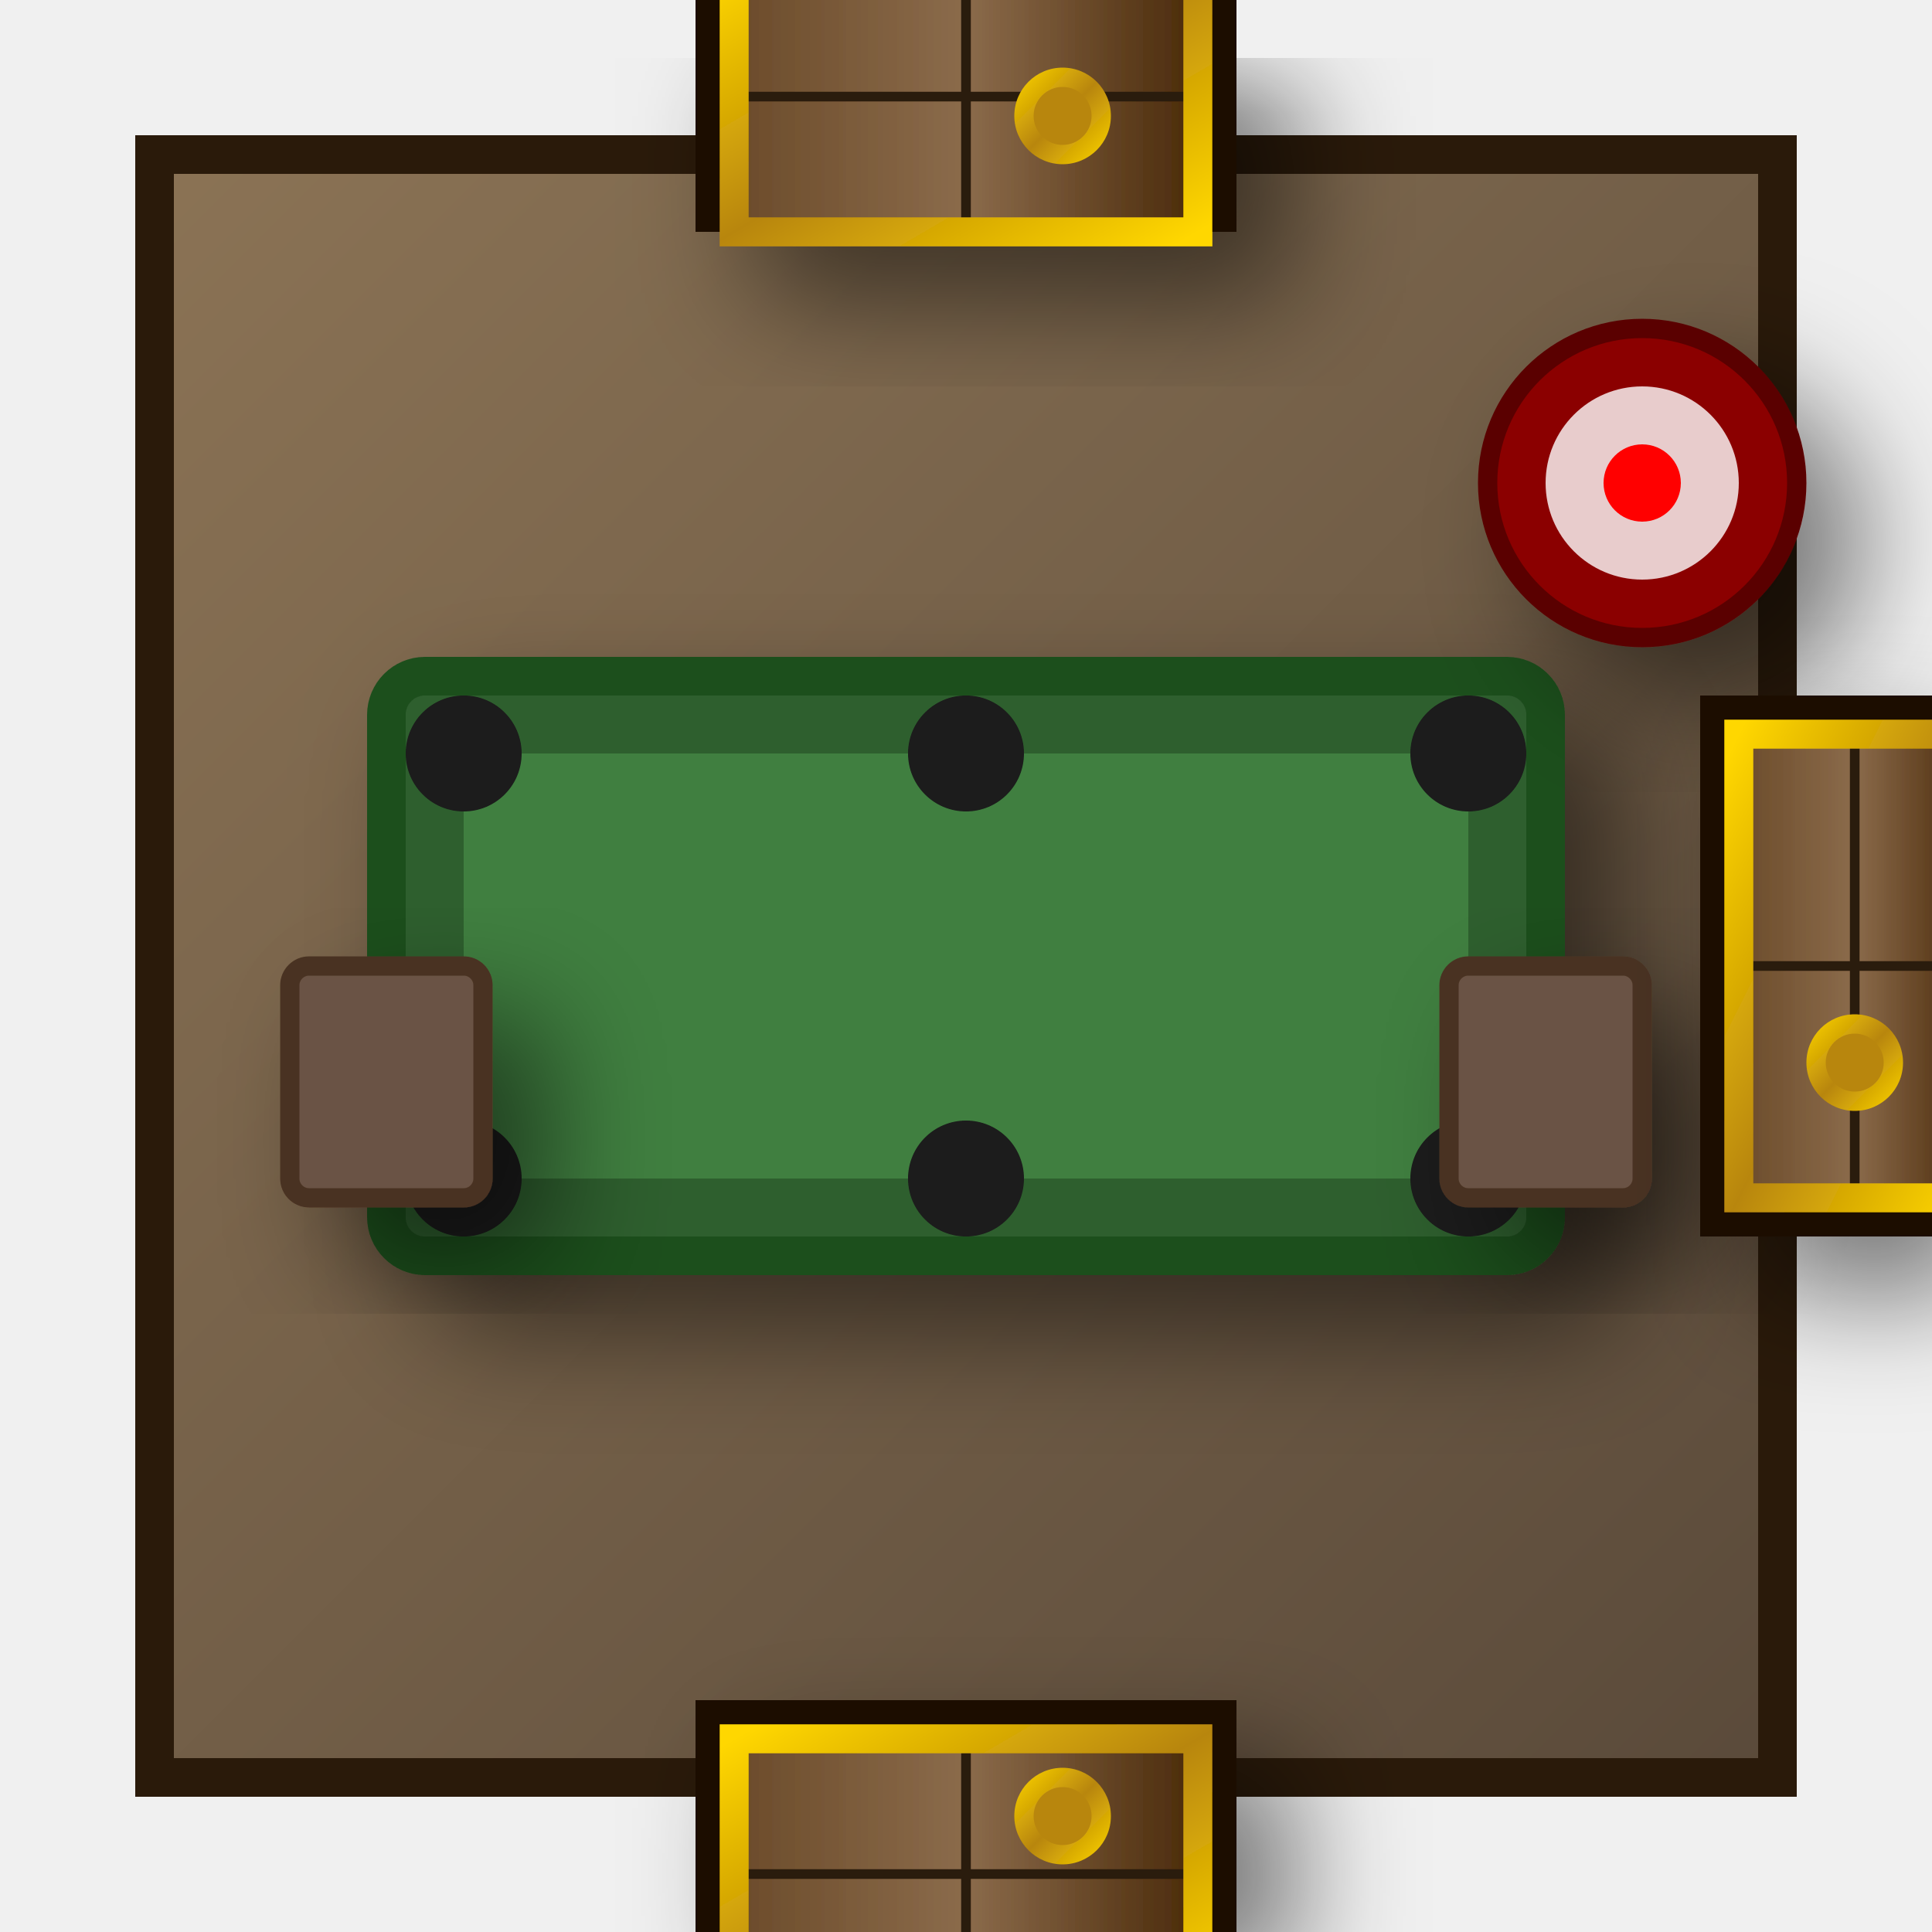
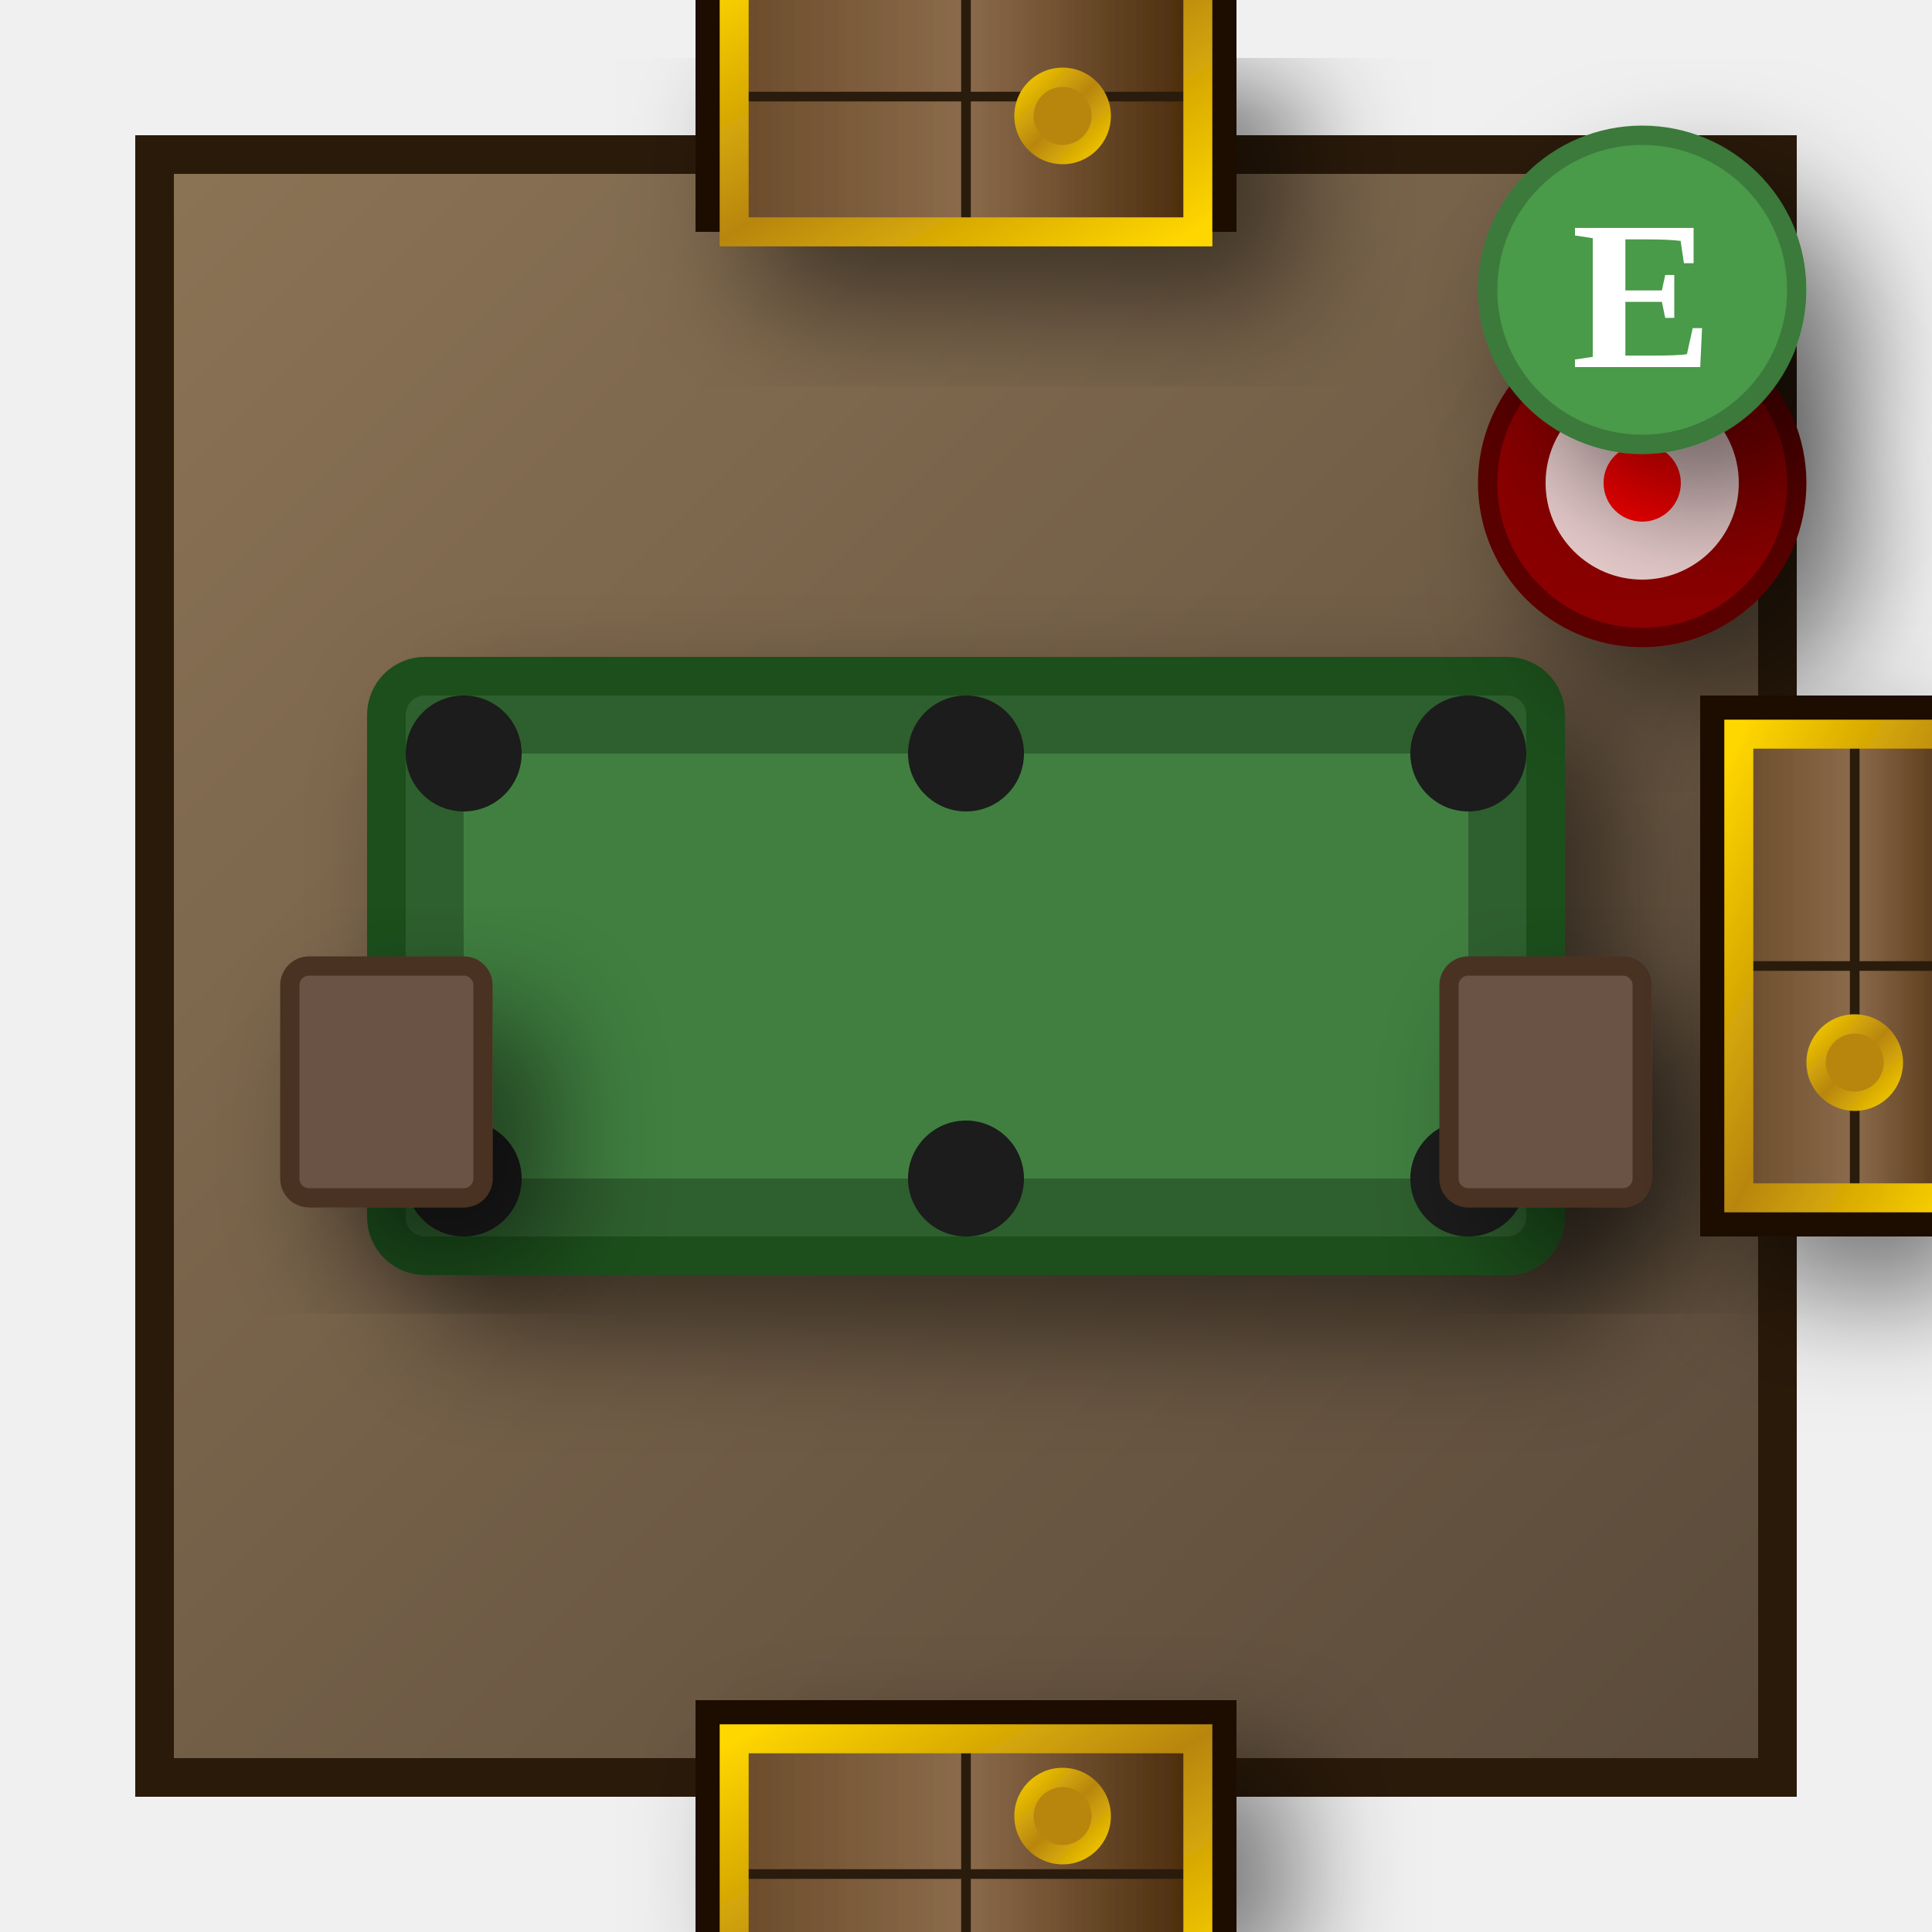
<svg xmlns="http://www.w3.org/2000/svg" viewBox="0 0 100 100" width="400" height="400">
  <defs>
    <linearGradient id="floorGrad" x1="0%" y1="0%" x2="100%" y2="100%">
      <stop offset="0%" style="stop-color:#8B7355" />
      <stop offset="100%" style="stop-color:#5A4A3A" />
    </linearGradient>
    <linearGradient id="doorWood" x1="0%" y1="0%" x2="100%" y2="0%">
      <stop offset="0%" style="stop-color:#6B4B2A" />
      <stop offset="50%" style="stop-color:#8B6B4B" />
      <stop offset="100%" style="stop-color:#4A2A0A" />
    </linearGradient>
    <linearGradient id="goldTrim" x1="0%" y1="0%" x2="100%" y2="100%">
      <stop offset="0%" style="stop-color:#FFD700" />
      <stop offset="50%" style="stop-color:#B8860B" />
      <stop offset="100%" style="stop-color:#FFD700" />
    </linearGradient>
    <filter id="softShadow" x="-50%" y="-50%" width="200%" height="200%">
      <feGaussianBlur in="SourceAlpha" stdDeviation="3" />
      <feOffset dx="3" dy="3" result="offsetblur" />
      <feComponentTransfer>
        <feFuncA type="linear" slope="0.5" />
      </feComponentTransfer>
      <feMerge>
        <feMergeNode />
        <feMergeNode in="SourceGraphic" />
      </feMerge>
    </filter>
  </defs>
  <rect x="8" y="8" width="84" height="84" fill="url(#floorGrad)" stroke="#2A1A0A" stroke-width="2" />
  <g filter="url(#softShadow)">
    <rect x="20" y="35" width="60" height="30" fill="#2F5F2F" stroke="#1F4F1F" stroke-width="2" rx="2" />
    <rect x="24" y="39" width="52" height="22" fill="#3F7F3F" />
    <circle cx="24" cy="39" r="3" fill="#1A1A1A" />
    <circle cx="76" cy="39" r="3" fill="#1A1A1A" />
    <circle cx="24" cy="61" r="3" fill="#1A1A1A" />
    <circle cx="76" cy="61" r="3" fill="#1A1A1A" />
    <circle cx="50" cy="39" r="3" fill="#1A1A1A" />
    <circle cx="50" cy="61" r="3" fill="#1A1A1A" />
  </g>
  <g filter="url(#softShadow)">
    <rect x="15" y="50" width="10" height="12" fill="#6B5344" stroke="#4A3324" stroke-width="1" rx="1" />
    <rect x="75" y="50" width="10" height="12" fill="#6B5344" stroke="#4A3324" stroke-width="1" rx="1" />
  </g>
  <g filter="url(#softShadow)">
    <circle cx="85" cy="25" r="8" fill="#8B0000" stroke="#5A0000" stroke-width="1" />
    <circle cx="85" cy="25" r="5" fill="#FFF" opacity="0.8" />
    <circle cx="85" cy="25" r="2" fill="#FF0000" />
  </g>
  <g filter="url(#softShadow)">
    <rect x="36" y="-4" width="28" height="16" fill="#1A0A00" />
    <rect x="38" y="-2" width="24" height="14" fill="url(#doorWood)" />
    <line x1="50" y1="-2" x2="50" y2="12" stroke="#2A1A0A" stroke-width="0.5" />
    <line x1="38" y1="5" x2="62" y2="5" stroke="#2A1A0A" stroke-width="0.5" />
    <rect x="38" y="-2" width="24" height="14" fill="none" stroke="url(#goldTrim)" stroke-width="1.5" />
    <circle cx="55" cy="6" r="2.5" fill="url(#goldTrim)" />
    <circle cx="55" cy="6" r="1.5" fill="#B8860B" />
  </g>
  <g filter="url(#softShadow)">
    <rect x="36" y="88" width="28" height="16" fill="#1A0A00" />
    <rect x="38" y="90" width="24" height="14" fill="url(#doorWood)" />
    <line x1="50" y1="90" x2="50" y2="104" stroke="#2A1A0A" stroke-width="0.5" />
    <line x1="38" y1="97" x2="62" y2="97" stroke="#2A1A0A" stroke-width="0.5" />
    <rect x="38" y="90" width="24" height="14" fill="none" stroke="url(#goldTrim)" stroke-width="1.5" />
    <circle cx="55" cy="94" r="2.5" fill="url(#goldTrim)" />
    <circle cx="55" cy="94" r="1.5" fill="#B8860B" />
  </g>
  <g filter="url(#softShadow)">
    <rect x="88" y="36" width="16" height="28" fill="#1A0A00" />
    <rect x="90" y="38" width="12" height="24" fill="url(#doorWood)" />
    <line x1="90" y1="50" x2="102" y2="50" stroke="#2A1A0A" stroke-width="0.5" />
    <line x1="96" y1="38" x2="96" y2="62" stroke="#2A1A0A" stroke-width="0.5" />
    <rect x="90" y="38" width="12" height="24" fill="none" stroke="url(#goldTrim)" stroke-width="1.5" />
    <circle cx="96" cy="55" r="2.5" fill="url(#goldTrim)" />
    <circle cx="96" cy="55" r="1.5" fill="#B8860B" />
  </g>
+   <g filter="url(#softShadow)">
+     <circle cx="85" cy="15" r="8" fill="#4A9A4A" stroke="#3A7A3A" stroke-width="1" />
+     <text x="85" y="19" text-anchor="middle" font-size="11" fill="#FFF" font-weight="bold">E</text>
+   </g>
</svg>
